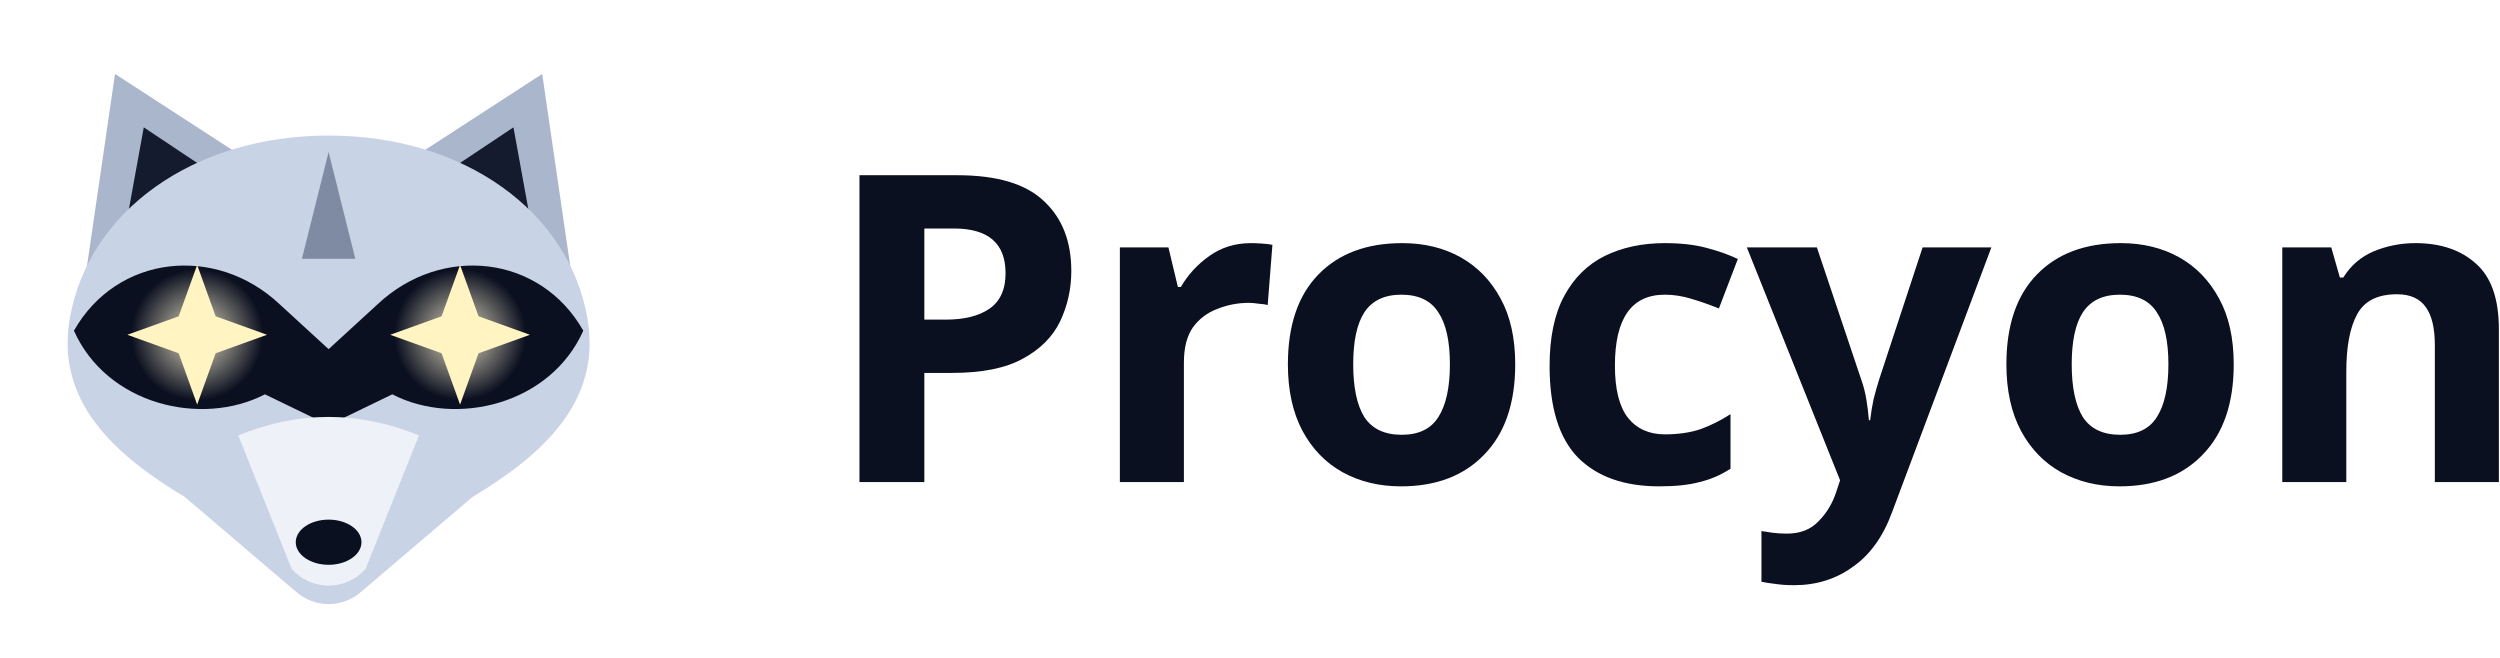
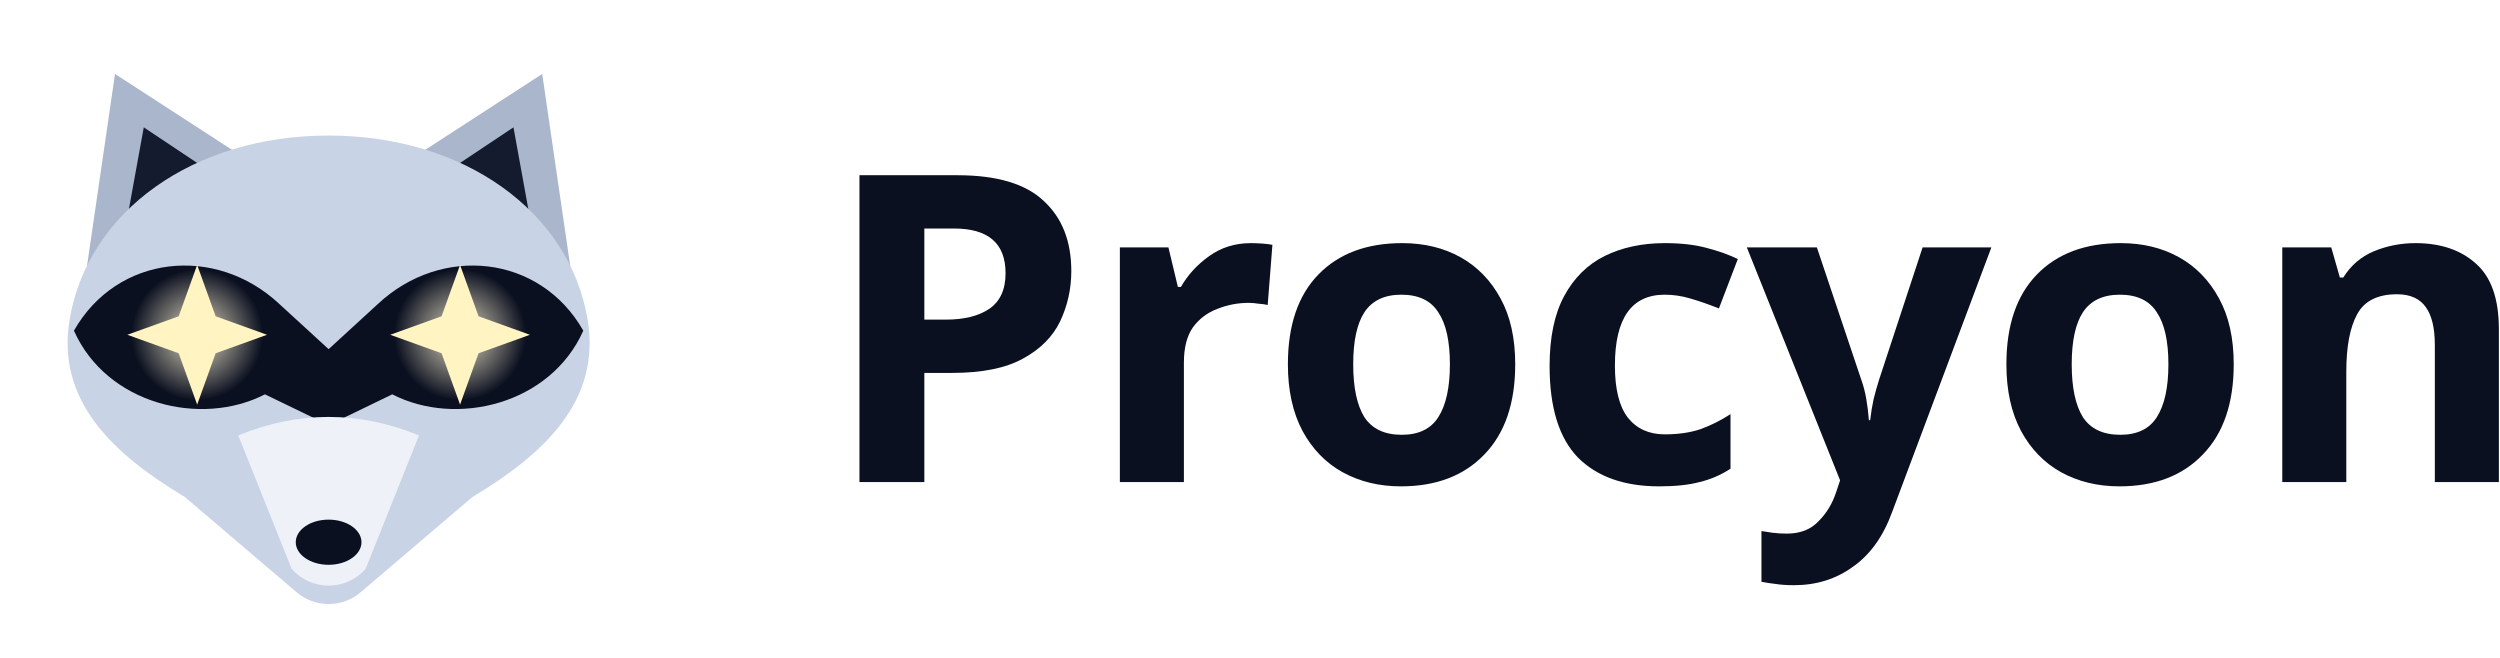
- <svg xmlns="http://www.w3.org/2000/svg" viewBox="0 0 989 260" version="1.1" id="svg41">
-   <defs id="defs45" />
-   <g transform="scale(8.125)" id="g37">
+ <svg xmlns="http://www.w3.org/2000/svg" viewBox="0 0 989 260" version="1.1" id="svg39">
+   <defs id="defs43" />
+   <g transform="scale(8.125)" id="g35">
    <defs id="defs9">
      <radialGradient id="glow" cx="0.5" cy="0.5" r="0.5">
        <stop offset="0" stop-color="#fff6d6" stop-opacity=".9" id="stop4" />
        <stop offset="1" stop-color="#fff6d6" stop-opacity="0" id="stop6" />
      </radialGradient>
    </defs>
    <path d="M 4.2,13.2 5.6,3.6 13,8.4 Z" fill="#aab6cc" id="path11" />
    <path d="M 27.8,13.2 26.4,3.6 19,8.4 Z" fill="#aab6cc" id="path13" />
    <path d="M 6.2,10.6 7,6.2 10.6,8.6 Z" fill="#141b2e" id="path15" />
    <path d="M 25.8,10.6 25,6.2 21.4,8.6 Z" fill="#141b2e" id="path17" />
    <path d="m 16,6.6 c 6.6,0 11.7,3.7 12.6,8.9 0.7,4 -2.1,6.6 -5.6,8.7 l -5.4,4.6 a 2.4,2.4 0 0 1 -3.2,0 L 9,24.2 C 5.5,22.1 2.7,19.5 3.4,15.5 4.3,10.3 9.4,6.6 16,6.6 Z" fill="#c9d3e6" id="path19" />
-     <path d="m 16,7.4 -1.3,5.2 h 2.6 z" fill="#7f8ba3" id="path21" />
-     <path d="m 3.6,16.1 c 2.1,-3.7 6.9,-4.2 10,-1.3 L 16,17 18.4,14.8 c 3.1,-2.9 7.9,-2.4 10,1.3 -1.6,3.6 -6.2,4.7 -9.3,3.1 L 16,20.7 12.9,19.2 C 9.8,20.8 5.2,19.7 3.6,16.1 Z" fill="#0b1020" id="path23" />
-     <path d="m 11.6,21.2 q 4.4,-1.8 8.8,0 l -2.6,6.5 a 2.4,2.4 0 0 1 -3.6,0 z" fill="#eef2f8" id="path25" />
-     <path id="ellipse27" style="fill:#0b1020" d="M 17.6,26.4 A 1.6,1.1 0 0 1 16,27.5 1.6,1.1 0 0 1 14.4,26.4 1.6,1.1 0 0 1 16,25.3 1.6,1.1 0 0 1 17.6,26.4 Z" />
-     <path id="circle29" style="fill:url(#glow)" d="m 12.8,16.3 a 3.2,3.2 0 0 1 -3.2,3.2 3.2,3.2 0 0 1 -3.2,-3.2 3.2,3.2 0 0 1 3.2,-3.2 3.2,3.2 0 0 1 3.2,3.2 z" />
-     <path id="circle31" style="fill:url(#glow)" d="m 25.6,16.3 a 3.2,3.2 0 0 1 -3.2,3.2 3.2,3.2 0 0 1 -3.2,-3.2 3.2,3.2 0 0 1 3.2,-3.2 3.2,3.2 0 0 1 3.2,3.2 z" />
-     <path d="m 9.6,12.9 0.9,2.5 2.5,0.9 -2.5,0.9 -0.9,2.5 -0.9,-2.5 -2.5,-0.9 2.5,-0.9 z" fill="#fff4c2" id="path33" />
-     <path d="m 22.4,12.9 0.9,2.5 2.5,0.9 -2.5,0.9 -0.9,2.5 -0.9,-2.5 -2.5,-0.9 2.5,-0.9 z" fill="#fff4c2" id="path35" />
+     <path d="m 3.6,16.1 c 2.1,-3.7 6.9,-4.2 10,-1.3 L 16,17 18.4,14.8 c 3.1,-2.9 7.9,-2.4 10,1.3 -1.6,3.6 -6.2,4.7 -9.3,3.1 L 16,20.7 12.9,19.2 C 9.8,20.8 5.2,19.7 3.6,16.1 Z" fill="#0b1020" id="path21" />
+     <path d="m 11.6,21.2 q 4.4,-1.8 8.8,0 l -2.6,6.5 a 2.4,2.4 0 0 1 -3.6,0 z" fill="#eef2f8" id="path23" />
+     <path id="ellipse25" style="fill:#0b1020" d="M 17.6,26.4 A 1.6,1.1 0 0 1 16,27.5 1.6,1.1 0 0 1 14.4,26.4 1.6,1.1 0 0 1 16,25.3 1.6,1.1 0 0 1 17.6,26.4 Z" />
+     <path id="circle27" style="fill:url(#glow)" d="m 12.8,16.3 a 3.2,3.2 0 0 1 -3.2,3.2 3.2,3.2 0 0 1 -3.2,-3.2 3.2,3.2 0 0 1 3.2,-3.2 3.2,3.2 0 0 1 3.2,3.2 z" />
+     <path id="circle29" style="fill:url(#glow)" d="m 25.6,16.3 a 3.2,3.2 0 0 1 -3.2,3.2 3.2,3.2 0 0 1 -3.2,-3.2 3.2,3.2 0 0 1 3.2,-3.2 3.2,3.2 0 0 1 3.2,3.2 z" />
+     <path d="m 9.6,12.9 0.9,2.5 2.5,0.9 -2.5,0.9 -0.9,2.5 -0.9,-2.5 -2.5,-0.9 2.5,-0.9 z" fill="#fff4c2" id="path31" />
+     <path d="m 22.4,12.9 0.9,2.5 2.5,0.9 -2.5,0.9 -0.9,2.5 -0.9,-2.5 -2.5,-0.9 2.5,-0.9 z" fill="#fff4c2" id="path33" />
  </g>
-   <g aria-label="Procyon" id="text39" style="font-weight:700;font-size:170px;font-family:'Noto Sans';letter-spacing:-1.7;fill:#0b1020">
-     <path d="m 378.76,69.32 q 23.46,0 34.17,10.2 10.88,10.03 10.88,27.71 0,10.54 -4.42,19.89 -4.42,9.18 -14.79,14.79 -10.2,5.61 -27.88,5.61 h -11.05 v 43.18 h -25.67 V 69.32 Z m -1.36,21.08 h -11.73 V 126.44 h 8.5 q 10.88,0 17.17,-4.25 6.46,-4.42 6.46,-14.11 0,-17.68 -20.4,-17.68 z" id="path50" />
-     <path d="m 494.87,96.18 q 1.87,0 4.42,0.17 2.55,0.17 4.08,0.51 l -1.87,23.8 q -1.19,-0.34 -3.57,-0.51 -2.21,-0.34 -3.91,-0.34 -6.46,0 -12.41,2.38 -5.95,2.21 -9.69,7.31 -3.57,5.1 -3.57,13.94 v 47.26 h -25.33 V 97.88 h 19.21 l 3.74,15.64 h 1.19 q 4.08,-7.14 11.22,-12.24 7.14,-5.1 16.49,-5.1 z" id="path52" />
-     <path d="m 599.42,144.12 q 0,23.12 -12.24,35.7 -12.07,12.58 -32.98,12.58 -12.92,0 -23.12,-5.61 -10.03,-5.61 -15.81,-16.32 -5.78,-10.88 -5.78,-26.35 0,-23.12 12.07,-35.53 12.07,-12.41 33.15,-12.41 13.09,0 23.12,5.61 10.03,5.61 15.81,16.32 5.78,10.54 5.78,26.01 z m -64.09,0 q 0,13.77 4.42,20.91 4.59,6.97 14.79,6.97 10.03,0 14.45,-6.97 4.59,-7.14 4.59,-20.91 0,-13.77 -4.59,-20.57 -4.42,-6.97 -14.62,-6.97 -10.03,0 -14.62,6.97 -4.42,6.8 -4.42,20.57 z" id="path54" />
-     <path d="m 656.37,192.4 q -20.74,0 -32.13,-11.39 -11.22,-11.56 -11.22,-36.21 0,-17 5.78,-27.71 5.78,-10.71 15.98,-15.81 10.37,-5.1 23.8,-5.1 9.52,0 16.49,1.87 7.14,1.87 12.41,4.42 l -7.48,19.55 q -5.95,-2.38 -11.22,-3.91 -5.1,-1.53 -10.2,-1.53 -19.72,0 -19.72,28.05 0,13.94 5.1,20.57 5.27,6.63 14.62,6.63 7.99,0 14.11,-2.04 6.12,-2.21 11.9,-5.95 v 21.59 q -5.78,3.74 -12.24,5.27 -6.29,1.7 -15.98,1.7 z" id="path56" />
-     <path d="m 691.05,97.88 h 27.71 l 17.51,52.19 q 1.36,3.74 2.04,7.82 0.68,3.91 1.02,8.33 h 0.51 q 0.51,-4.42 1.36,-8.33 1.02,-4.08 2.21,-7.82 l 17.17,-52.19 h 27.2 L 748.51,202.6 q -5.27,14.45 -15.47,21.59 -10.03,7.31 -23.29,7.31 -4.25,0 -7.48,-0.51 -3.06,-0.34 -5.44,-0.85 v -20.06 q 1.87,0.34 4.42,0.68 2.72,0.34 5.61,0.34 7.99,0 12.58,-4.93 4.76,-4.76 6.97,-11.56 l 1.53,-4.59 z" id="path58" />
-     <path d="m 883.66,144.12 q 0,23.12 -12.24,35.7 -12.07,12.58 -32.98,12.58 -12.92,0 -23.12,-5.61 -10.03,-5.61 -15.81,-16.32 -5.78,-10.88 -5.78,-26.35 0,-23.12 12.07,-35.53 12.07,-12.41 33.15,-12.41 13.09,0 23.12,5.61 10.03,5.61 15.81,16.32 5.78,10.54 5.78,26.01 z m -64.09,0 q 0,13.77 4.42,20.91 4.59,6.97 14.79,6.97 10.03,0 14.45,-6.97 4.59,-7.14 4.59,-20.91 0,-13.77 -4.59,-20.57 -4.42,-6.97 -14.62,-6.97 -10.03,0 -14.62,6.97 -4.42,6.8 -4.42,20.57 z" id="path60" />
-     <path d="m 955.57,96.18 q 14.96,0 23.97,8.16 9.01,7.99 9.01,25.84 v 60.52 h -25.33 v -54.23 q 0,-10.03 -3.57,-14.96 -3.57,-5.1 -11.39,-5.1 -11.56,0 -15.81,7.99 -4.25,7.82 -4.25,22.61 v 43.69 h -25.33 V 97.88 h 19.38 l 3.4,11.9 h 1.36 q 4.42,-7.14 12.07,-10.37 7.82,-3.23 16.49,-3.23 z" id="path62" />
+   <g aria-label="Procyon" id="text37" style="font-weight:700;font-size:170px;font-family:'Noto Sans';letter-spacing:-1.7;fill:#0b1020">
+     <path d="m 378.76,69.32 q 23.46,0 34.17,10.2 10.88,10.03 10.88,27.71 0,10.54 -4.42,19.89 -4.42,9.18 -14.79,14.79 -10.2,5.61 -27.88,5.61 h -11.05 v 43.18 h -25.67 V 69.32 Z m -1.36,21.08 h -11.73 V 126.44 h 8.5 q 10.88,0 17.17,-4.25 6.46,-4.42 6.46,-14.11 0,-17.68 -20.4,-17.68 z" id="path48" />
+     <path d="m 494.87,96.18 q 1.87,0 4.42,0.17 2.55,0.17 4.08,0.51 l -1.87,23.8 q -1.19,-0.34 -3.57,-0.51 -2.21,-0.34 -3.91,-0.34 -6.46,0 -12.41,2.38 -5.95,2.21 -9.69,7.31 -3.57,5.1 -3.57,13.94 v 47.26 h -25.33 V 97.88 h 19.21 l 3.74,15.64 h 1.19 q 4.08,-7.14 11.22,-12.24 7.14,-5.1 16.49,-5.1 z" id="path50" />
+     <path d="m 599.42,144.12 q 0,23.12 -12.24,35.7 -12.07,12.58 -32.98,12.58 -12.92,0 -23.12,-5.61 -10.03,-5.61 -15.81,-16.32 -5.78,-10.88 -5.78,-26.35 0,-23.12 12.07,-35.53 12.07,-12.41 33.15,-12.41 13.09,0 23.12,5.61 10.03,5.61 15.81,16.32 5.78,10.54 5.78,26.01 z m -64.09,0 q 0,13.77 4.42,20.91 4.59,6.97 14.79,6.97 10.03,0 14.45,-6.97 4.59,-7.14 4.59,-20.91 0,-13.77 -4.59,-20.57 -4.42,-6.97 -14.62,-6.97 -10.03,0 -14.62,6.97 -4.42,6.8 -4.42,20.57 z" id="path52" />
+     <path d="m 656.37,192.4 q -20.74,0 -32.13,-11.39 -11.22,-11.56 -11.22,-36.21 0,-17 5.78,-27.71 5.78,-10.71 15.98,-15.81 10.37,-5.1 23.8,-5.1 9.52,0 16.49,1.87 7.14,1.87 12.41,4.42 l -7.48,19.55 q -5.95,-2.38 -11.22,-3.91 -5.1,-1.53 -10.2,-1.53 -19.72,0 -19.72,28.05 0,13.94 5.1,20.57 5.27,6.63 14.62,6.63 7.99,0 14.11,-2.04 6.12,-2.21 11.9,-5.95 v 21.59 q -5.78,3.74 -12.24,5.27 -6.29,1.7 -15.98,1.7 z" id="path54" />
+     <path d="m 691.05,97.88 h 27.71 l 17.51,52.19 q 1.36,3.74 2.04,7.82 0.68,3.91 1.02,8.33 h 0.51 q 0.51,-4.42 1.36,-8.33 1.02,-4.08 2.21,-7.82 l 17.17,-52.19 h 27.2 L 748.51,202.6 q -5.27,14.45 -15.47,21.59 -10.03,7.31 -23.29,7.31 -4.25,0 -7.48,-0.51 -3.06,-0.34 -5.44,-0.85 v -20.06 q 1.87,0.34 4.42,0.68 2.72,0.34 5.61,0.34 7.99,0 12.58,-4.93 4.76,-4.76 6.97,-11.56 l 1.53,-4.59 z" id="path56" />
+     <path d="m 883.66,144.12 q 0,23.12 -12.24,35.7 -12.07,12.58 -32.98,12.58 -12.92,0 -23.12,-5.61 -10.03,-5.61 -15.81,-16.32 -5.78,-10.88 -5.78,-26.35 0,-23.12 12.07,-35.53 12.07,-12.41 33.15,-12.41 13.09,0 23.12,5.61 10.03,5.61 15.81,16.32 5.78,10.54 5.78,26.01 z m -64.09,0 q 0,13.77 4.42,20.91 4.59,6.97 14.79,6.97 10.03,0 14.45,-6.97 4.59,-7.14 4.59,-20.91 0,-13.77 -4.59,-20.57 -4.42,-6.97 -14.62,-6.97 -10.03,0 -14.62,6.97 -4.42,6.8 -4.42,20.57 z" id="path58" />
+     <path d="m 955.57,96.18 q 14.96,0 23.97,8.16 9.01,7.99 9.01,25.84 v 60.52 h -25.33 v -54.23 q 0,-10.03 -3.57,-14.96 -3.57,-5.1 -11.39,-5.1 -11.56,0 -15.81,7.99 -4.25,7.82 -4.25,22.61 v 43.69 h -25.33 V 97.88 h 19.38 l 3.4,11.9 h 1.36 q 4.42,-7.14 12.07,-10.37 7.82,-3.23 16.49,-3.23 z" id="path60" />
  </g>
</svg>
